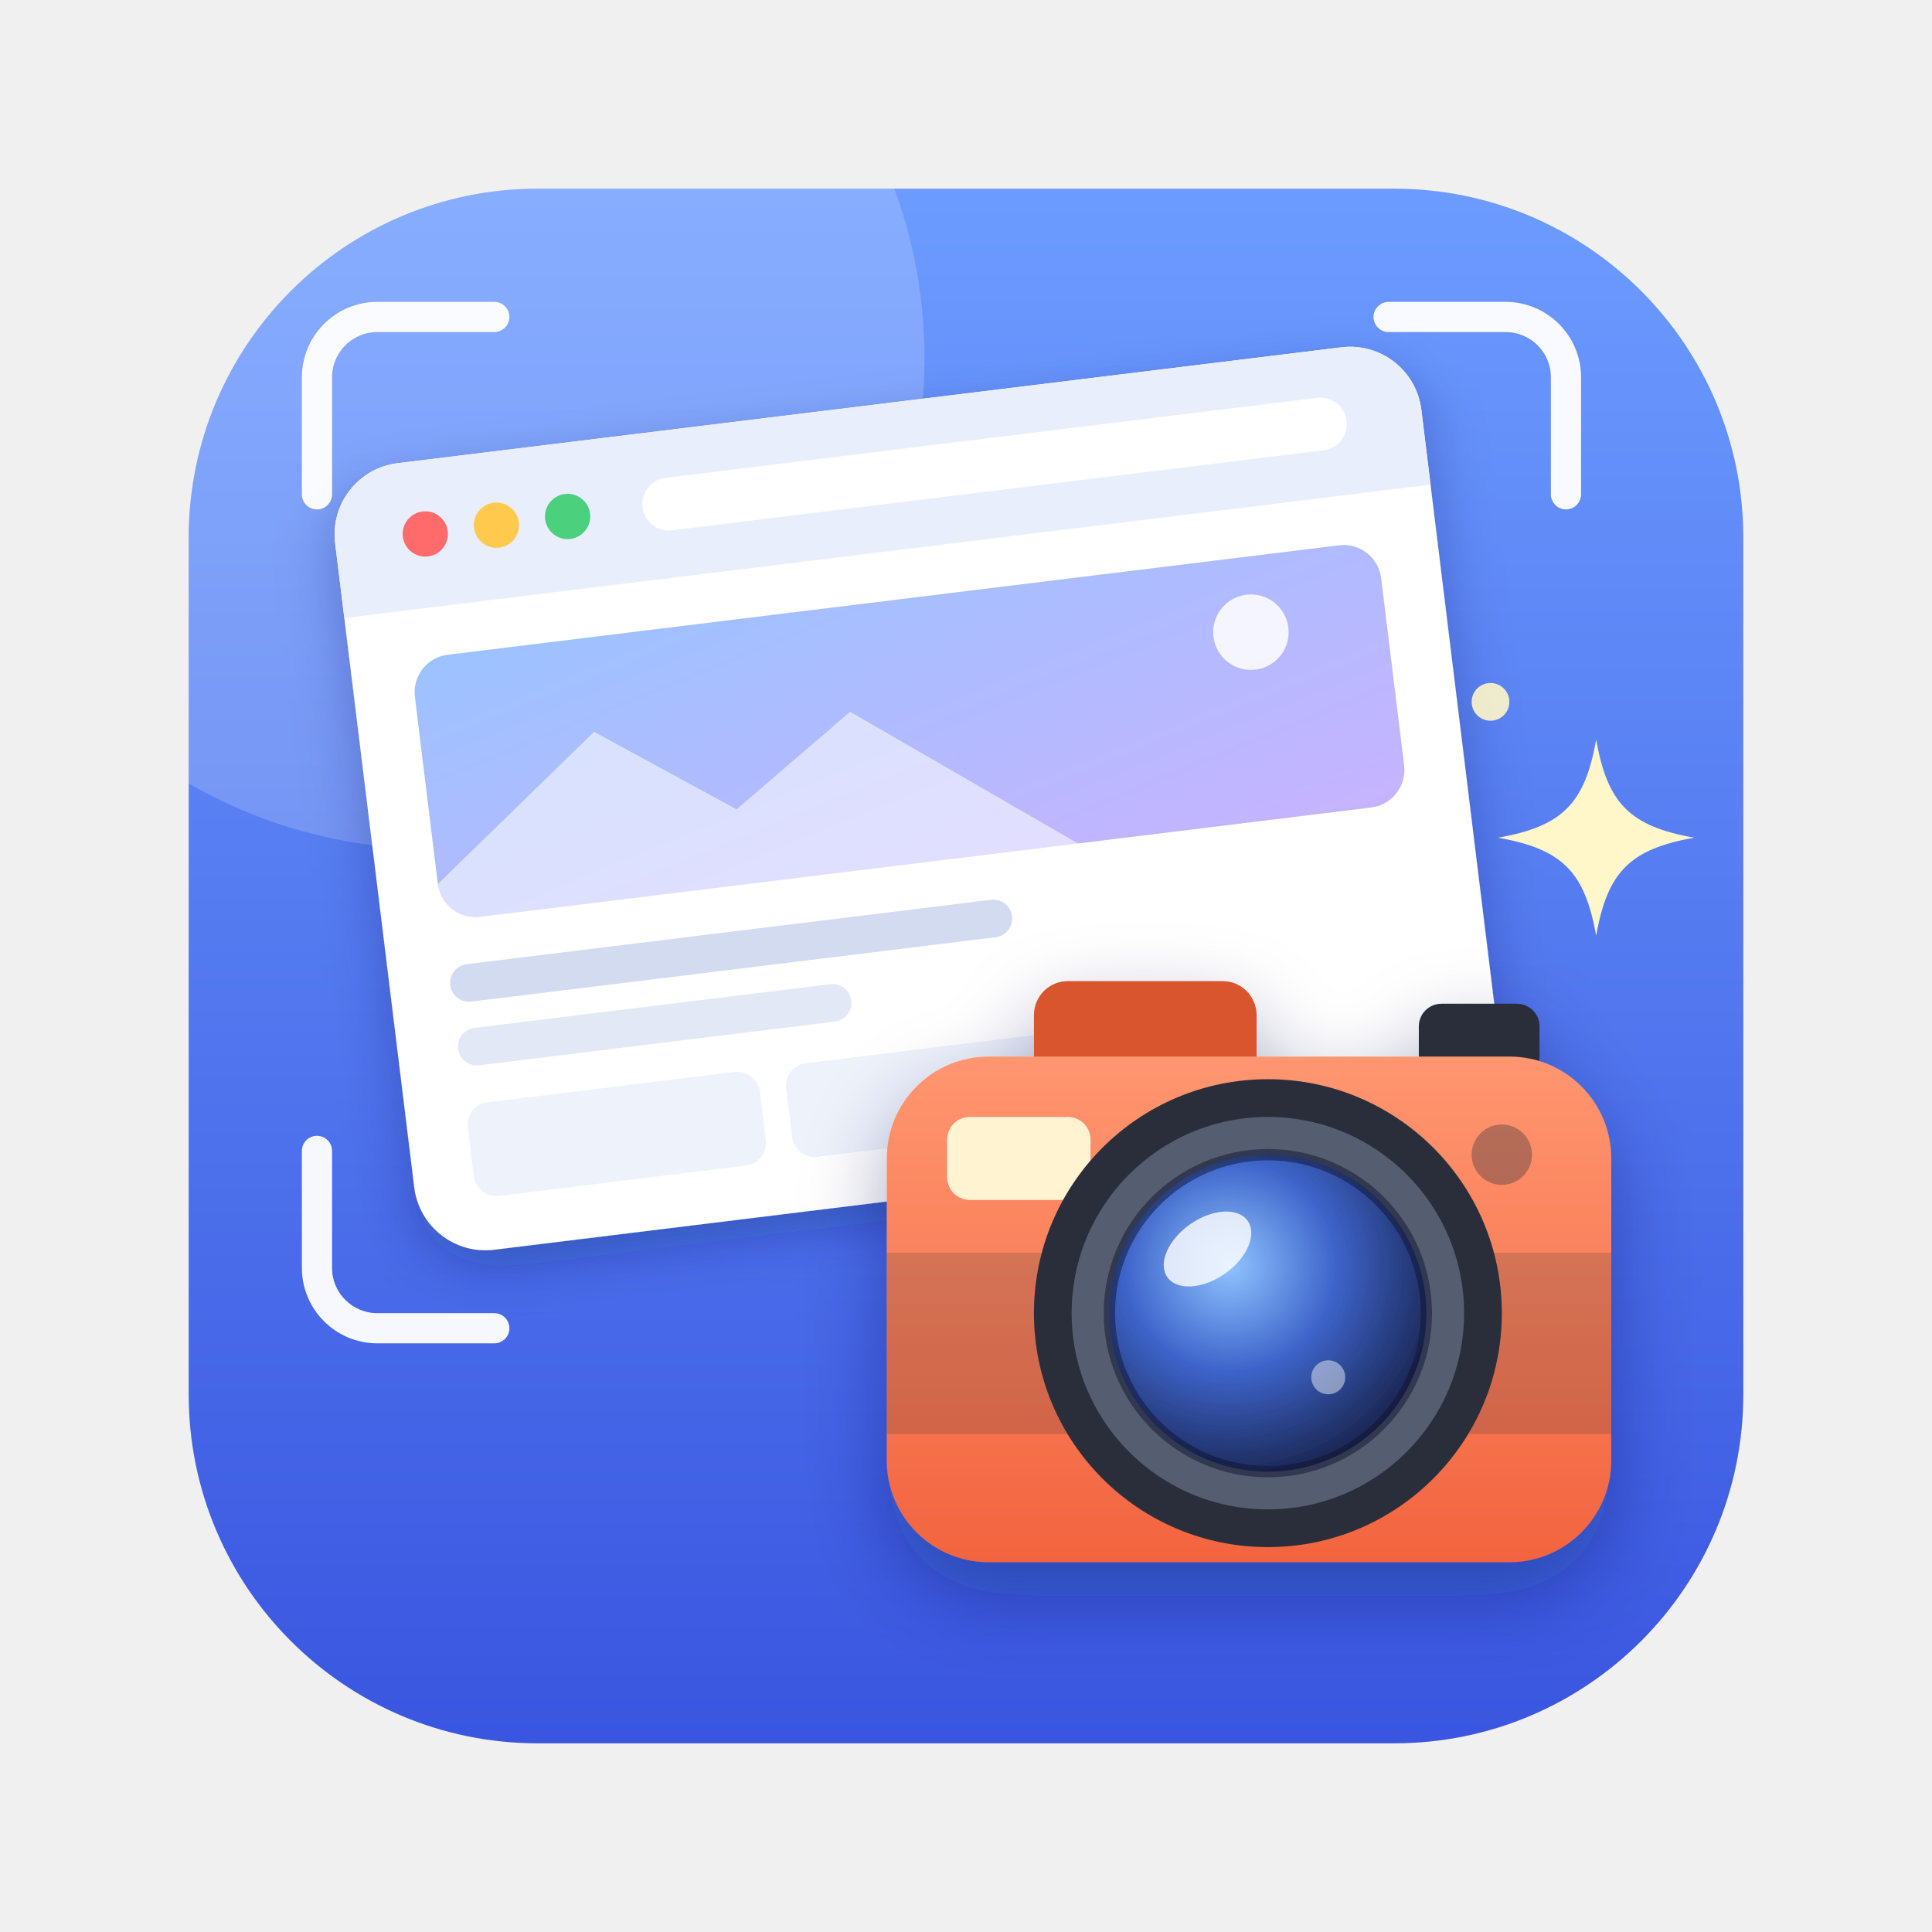
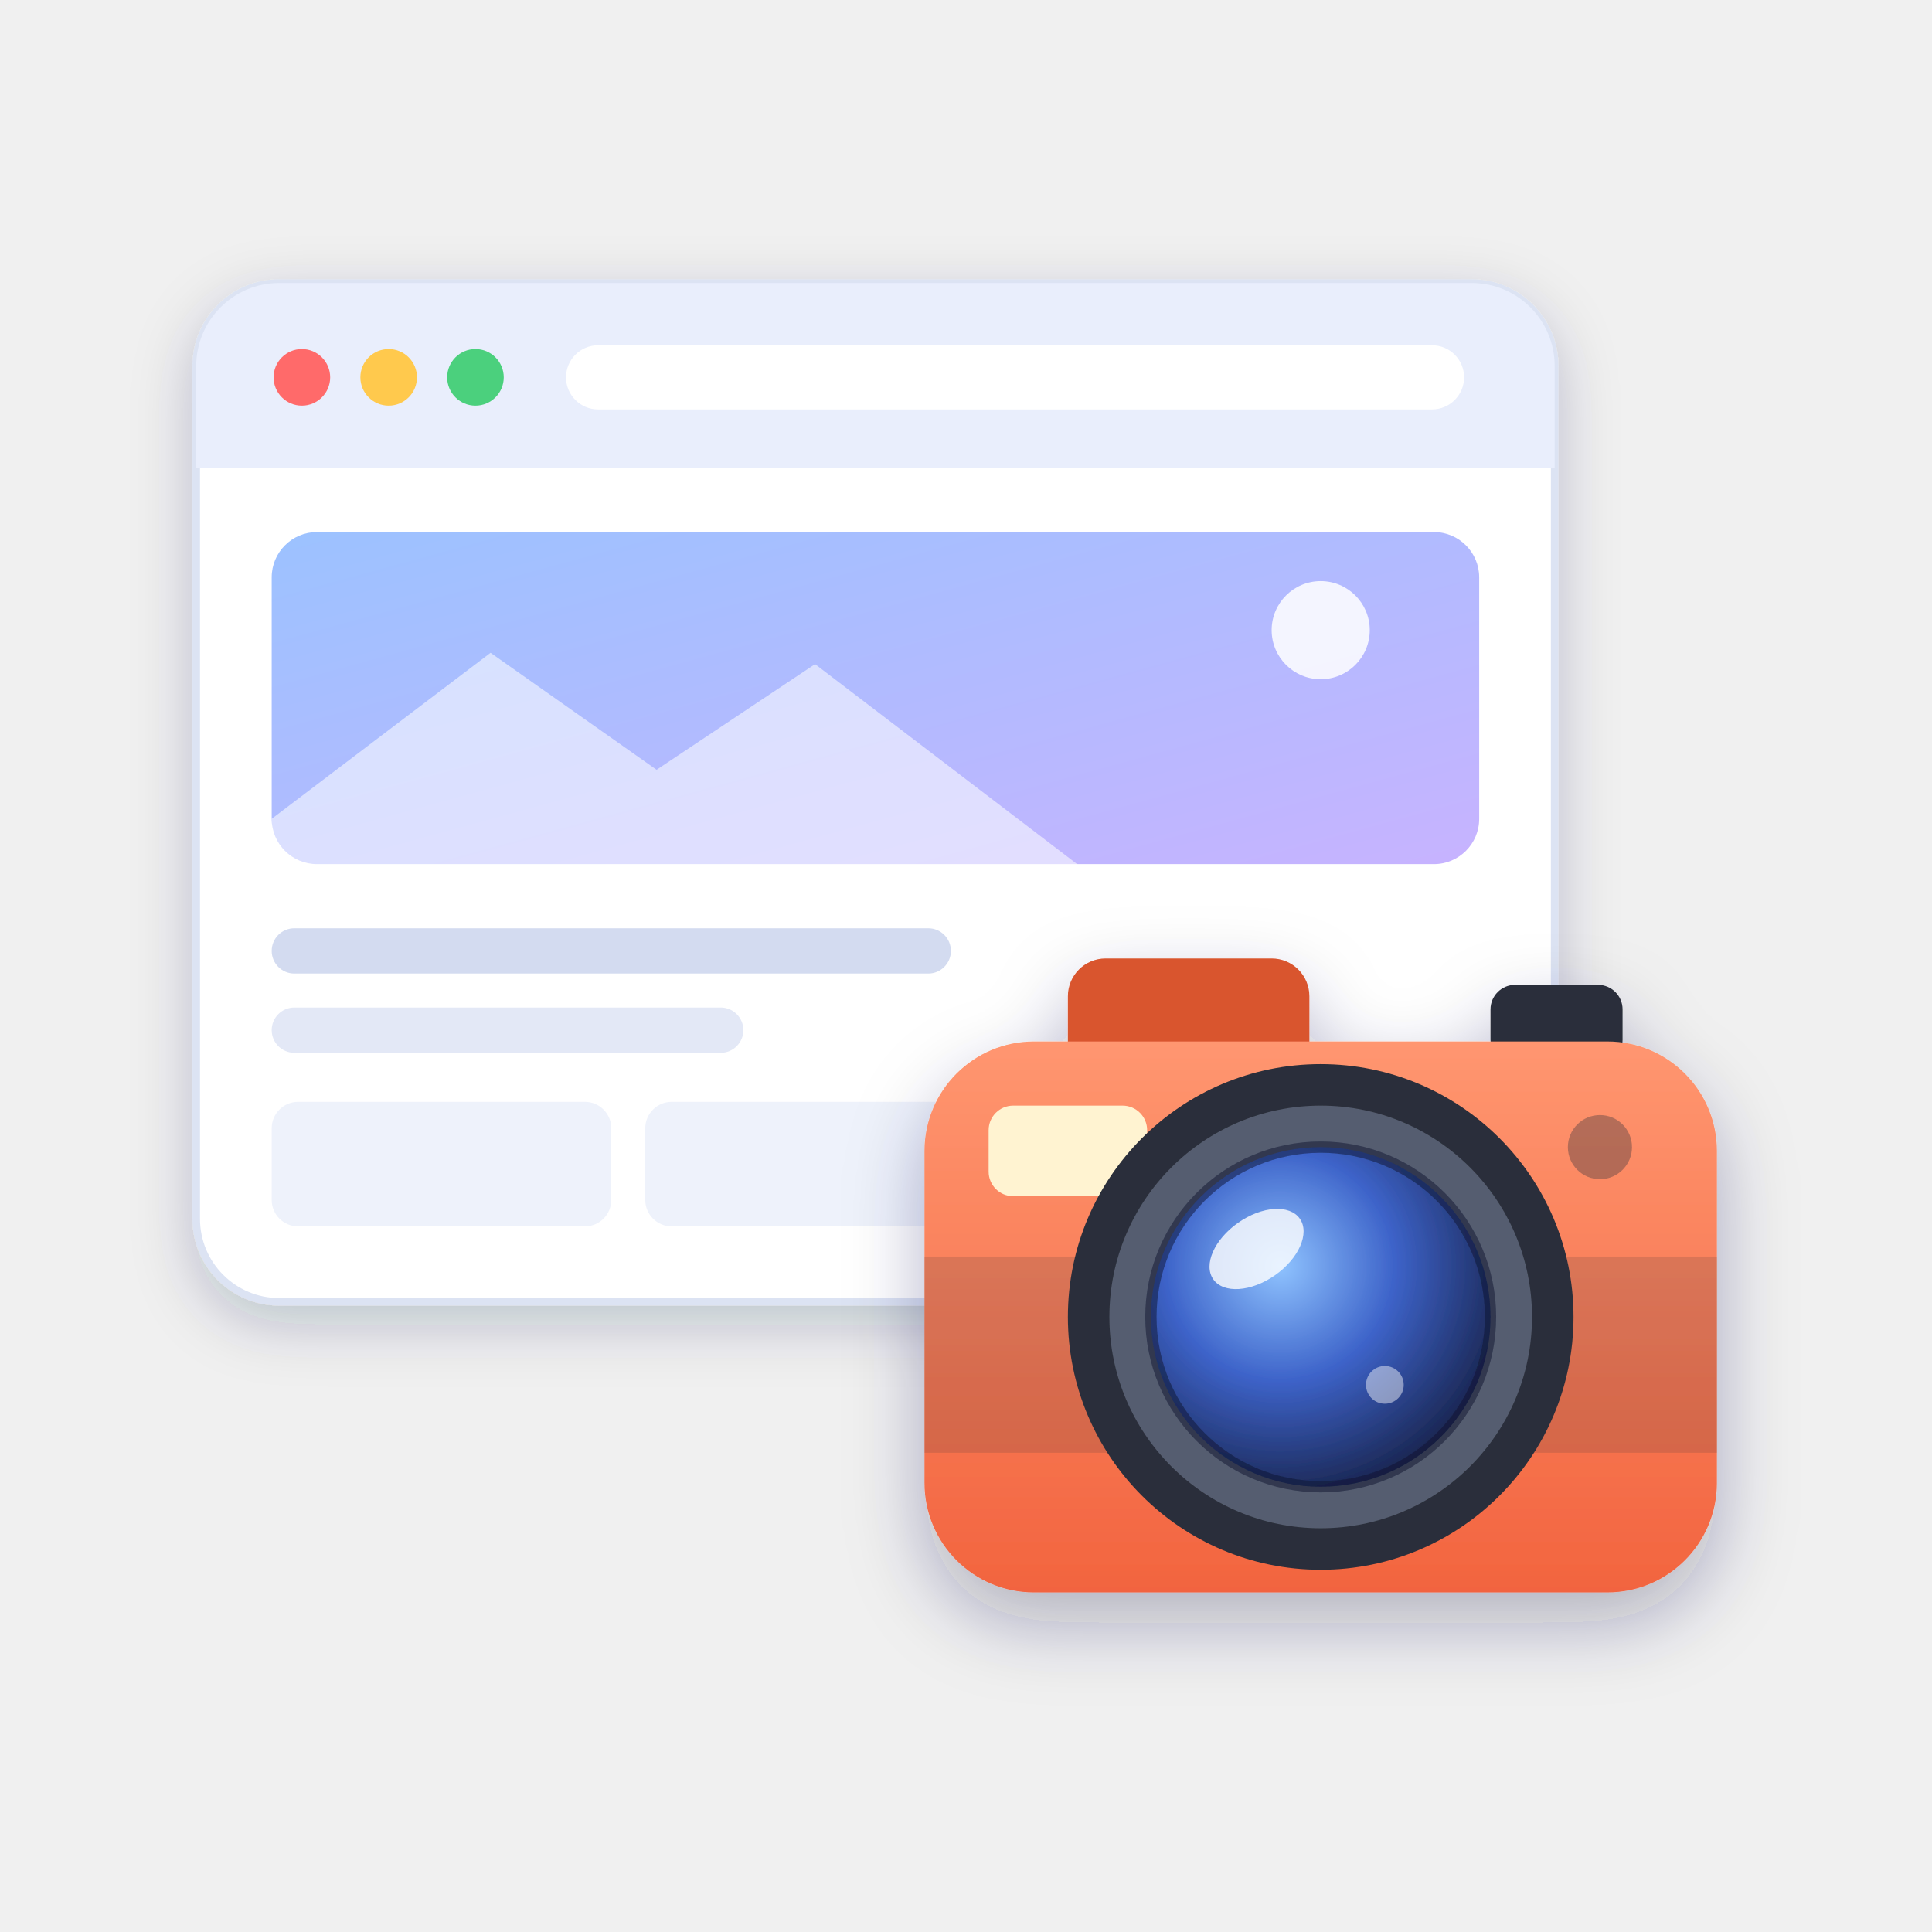
<svg xmlns="http://www.w3.org/2000/svg" viewBox="0 0 1024 1024" width="1024" height="1024">
  <defs>
-     <linearGradient id="bg" x1="0" y1="0" x2="0" y2="1">
-       <stop offset="0" stop-color="#6C9BFF" />
-       <stop offset="1" stop-color="#3A56E0" />
-     </linearGradient>
    <linearGradient id="hero" x1="0" y1="0" x2="1" y2="1">
      <stop offset="0" stop-color="#9CC2FF" />
      <stop offset="1" stop-color="#C7B3FF" />
    </linearGradient>
    <linearGradient id="body" x1="0" y1="0" x2="0" y2="1">
      <stop offset="0" stop-color="#FF9670" />
      <stop offset="1" stop-color="#F2643F" />
    </linearGradient>
    <radialGradient id="glass" cx="0.38" cy="0.35" r="0.75">
      <stop offset="0" stop-color="#8FC3FF" />
      <stop offset="0.45" stop-color="#3D63C9" />
      <stop offset="1" stop-color="#141B3D" />
    </radialGradient>
    <filter id="sh" x="-20%" y="-20%" width="140%" height="150%">
-       <feDropShadow dx="0" dy="18" stdDeviation="22" flood-color="#0B1650" flood-opacity="0.35" />
+       <feDropShadow dx="0" dy="16" stdDeviation="20" flood-color="#1A2350" flood-opacity="0.30" />
    </filter>
    <filter id="sh2" x="-10%" y="-10%" width="120%" height="130%">
-       <feDropShadow dx="0" dy="10" stdDeviation="14" flood-color="#0B1650" flood-opacity="0.28" />
+       <feDropShadow dx="0" dy="10" stdDeviation="16" flood-color="#1A2350" flood-opacity="0.22" />
    </filter>
-     <clipPath id="sq">
-       <rect x="100" y="100" width="824" height="824" rx="185" />
-     </clipPath>
  </defs>
-   <rect x="100" y="100" width="824" height="824" rx="185" fill="url(#bg)" />
-   <g clip-path="url(#sq)" opacity="0.18">
-     <circle cx="230" cy="190" r="260" fill="#fff" />
-   </g>
-   <g transform="rotate(-7 480 420)" filter="url(#sh2)">
-     <rect x="196" y="214" width="580" height="420" rx="38" fill="#fff" />
-     <path d="M196 252a38 38 0 0 1 38-38h504a38 38 0 0 1 38 38v40H196z" fill="#E9EEFC" />
-     <circle cx="244" cy="253" r="12" fill="#FF6B6B" />
-     <circle cx="282" cy="253" r="12" fill="#FFC94D" />
-     <circle cx="320" cy="253" r="12" fill="#4CD07D" />
-     <rect x="360" y="239" width="376" height="28" rx="14" fill="#fff" />
-     <rect x="228" y="318" width="516" height="140" rx="20" fill="url(#hero)" />
-     <circle cx="672" cy="358" r="20" fill="#fff" opacity="0.85" />
-     <path d="M228 438l92-70 70 50 66-44 122 92v12a20 20 0 0 1-20 20H248a20 20 0 0 1-20-20z" fill="#fff" opacity="0.55" />
-     <rect x="228" y="482" width="300" height="20" rx="10" fill="#D3DBF0" />
-     <rect x="228" y="516" width="210" height="20" rx="10" fill="#E3E8F6" />
-     <rect x="228" y="556" width="156" height="50" rx="12" fill="#EEF2FB" />
-     <rect x="398" y="556" width="156" height="50" rx="12" fill="#EEF2FB" />
-   </g>
-   <g fill="none" stroke="#fff" stroke-width="16" stroke-linecap="round" stroke-linejoin="round" opacity="0.95">
-     <path d="M168 262v-62a32 32 0 0 1 32-32h62" />
-     <path d="M736 168h62a32 32 0 0 1 32 32v62" />
-     <path d="M168 610v62a32 32 0 0 0 32 32h62" />
+   <g filter="url(#sh2)">
+     <rect x="104" y="150" width="720" height="540" rx="44" fill="#fff" stroke="#DCE3F3" stroke-width="4" />
+     <path d="M104 194a44 44 0 0 1 44-44h632a44 44 0 0 1 44 44v54H104z" fill="#E9EEFC" />
+     <circle cx="160" cy="200" r="15" fill="#FF6B6B" />
+     <circle cx="206" cy="200" r="15" fill="#FFC94D" />
+     <circle cx="252" cy="200" r="15" fill="#4CD07D" />
+     <rect x="300" y="183" width="476" height="34" rx="17" fill="#fff" />
+     <rect x="144" y="282" width="640" height="176" rx="24" fill="url(#hero)" />
+     <circle cx="700" cy="334" r="26" fill="#fff" opacity="0.85" />
+     <path d="M144 434l116-88 88 62 84-56 152 116v14a24 24 0 0 1-24 24H168a24 24 0 0 1-24-24z" fill="#fff" opacity="0.55" />
+     <rect x="144" y="492" width="360" height="24" rx="12" fill="#D3DBF0" />
+     <rect x="144" y="534" width="250" height="24" rx="12" fill="#E3E8F6" />
+     <rect x="144" y="584" width="180" height="66" rx="14" fill="#EEF2FB" />
+     <rect x="342" y="584" width="180" height="66" rx="14" fill="#EEF2FB" />
  </g>
  <g filter="url(#sh)">
-     <rect x="548" y="520" width="118" height="62" rx="18" fill="#D9542F" />
-     <rect x="752" y="532" width="64" height="40" rx="12" fill="#2B2F3A" />
-     <rect x="470" y="560" width="384" height="268" rx="54" fill="url(#body)" />
-     <rect x="470" y="664" width="384" height="96" fill="#2B2F3A" opacity="0.18" />
-     <rect x="502" y="592" width="76" height="44" rx="12" fill="#FFF3D1" />
-     <circle cx="796" cy="612" r="16" fill="#2B2F3A" opacity="0.35" />
-     <circle cx="672" cy="696" r="124" fill="#2B2F3A" />
-     <circle cx="672" cy="696" r="104" fill="#555D70" />
-     <circle cx="672" cy="696" r="84" fill="url(#glass)" />
-     <circle cx="672" cy="696" r="84" fill="none" stroke="#0E1430" stroke-width="6" opacity="0.5" />
-     <ellipse cx="640" cy="662" rx="26" ry="16" transform="rotate(-35 640 662)" fill="#fff" opacity="0.8" />
-     <circle cx="704" cy="730" r="9" fill="#fff" opacity="0.45" />
+     <rect x="566" y="508" width="128" height="66" rx="20" fill="#D9542F" />
+     <rect x="790" y="522" width="70" height="42" rx="13" fill="#2B2F3A" />
+     <rect x="490" y="552" width="420" height="292" rx="58" fill="url(#body)" />
+     <rect x="490" y="666" width="420" height="104" fill="#2B2F3A" opacity="0.16" />
+     <rect x="524" y="586" width="84" height="48" rx="13" fill="#FFF3D1" />
+     <circle cx="848" cy="608" r="17" fill="#2B2F3A" opacity="0.35" />
+     <circle cx="700" cy="698" r="134" fill="#2B2F3A" />
+     <circle cx="700" cy="698" r="112" fill="#555D70" />
+     <circle cx="700" cy="698" r="90" fill="url(#glass)" />
+     <circle cx="700" cy="698" r="90" fill="none" stroke="#0E1430" stroke-width="6" opacity="0.5" />
+     <ellipse cx="666" cy="662" rx="28" ry="17" transform="rotate(-35 666 662)" fill="#fff" opacity="0.8" />
+     <circle cx="734" cy="734" r="10" fill="#fff" opacity="0.45" />
  </g>
-   <path d="M846 392c6 34 18 46 52 52-34 6-46 18-52 52-6-34-18-46-52-52 34-6 46-18 52-52z" fill="#FFF6C9" />
-   <circle cx="790" cy="372" r="10" fill="#FFF6C9" opacity="0.9" />
</svg>
